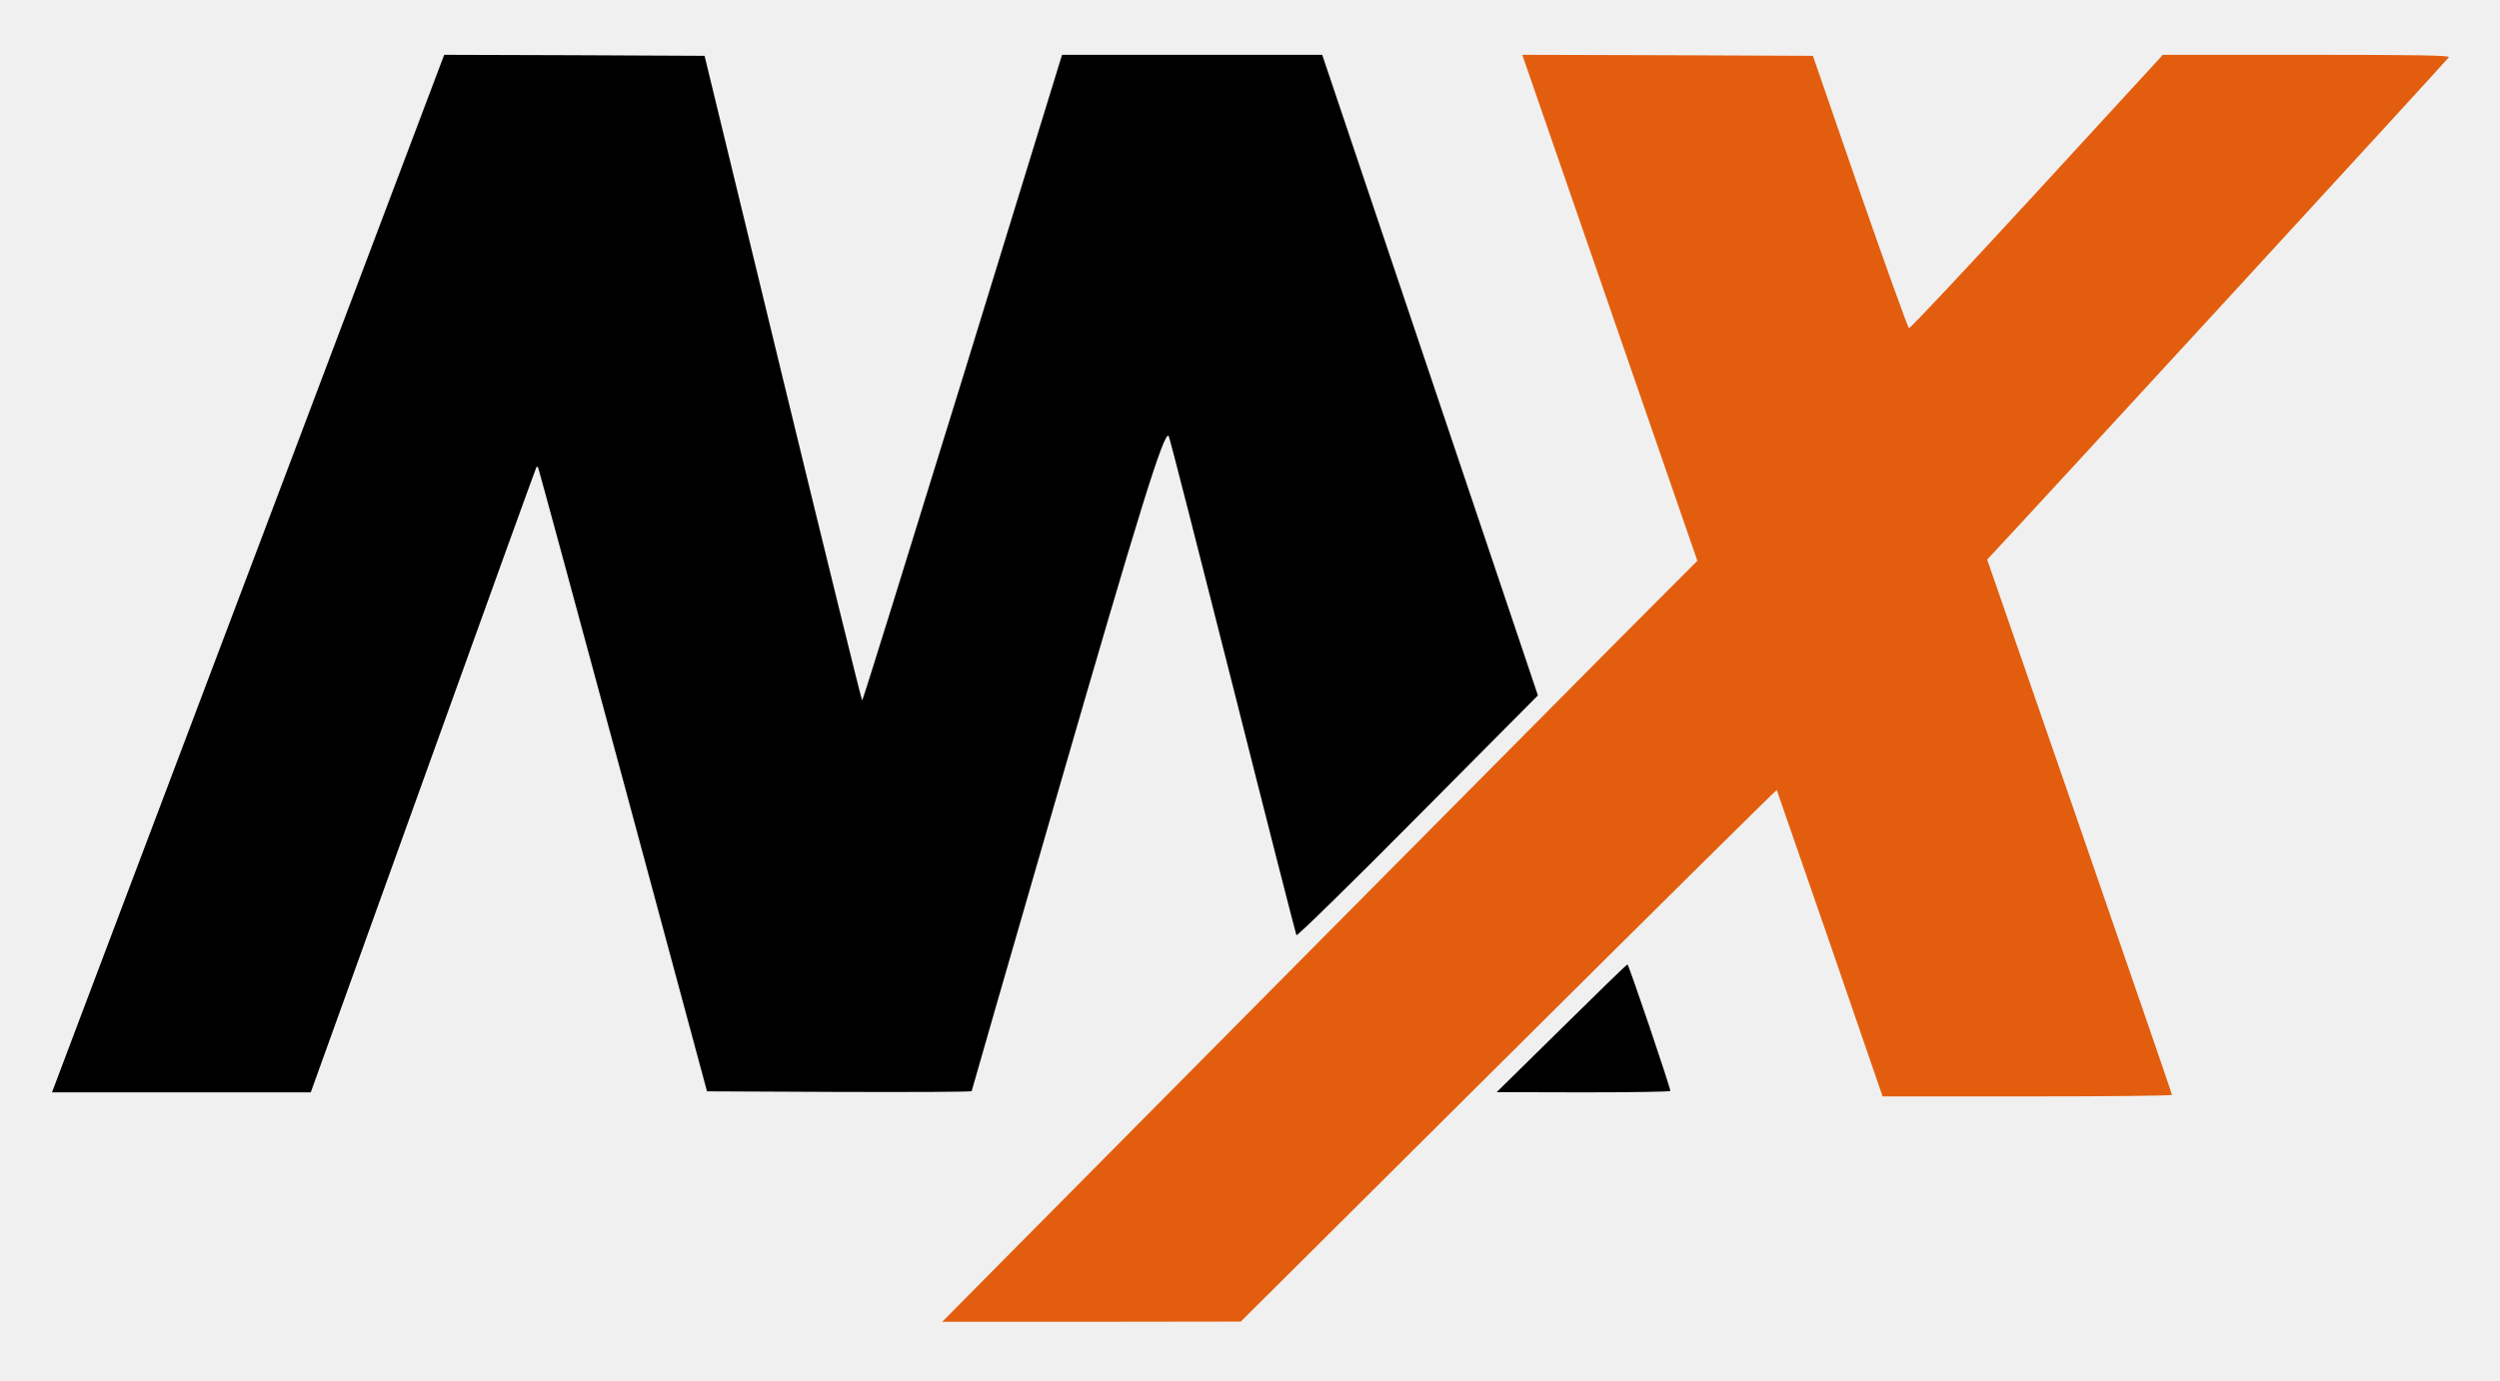
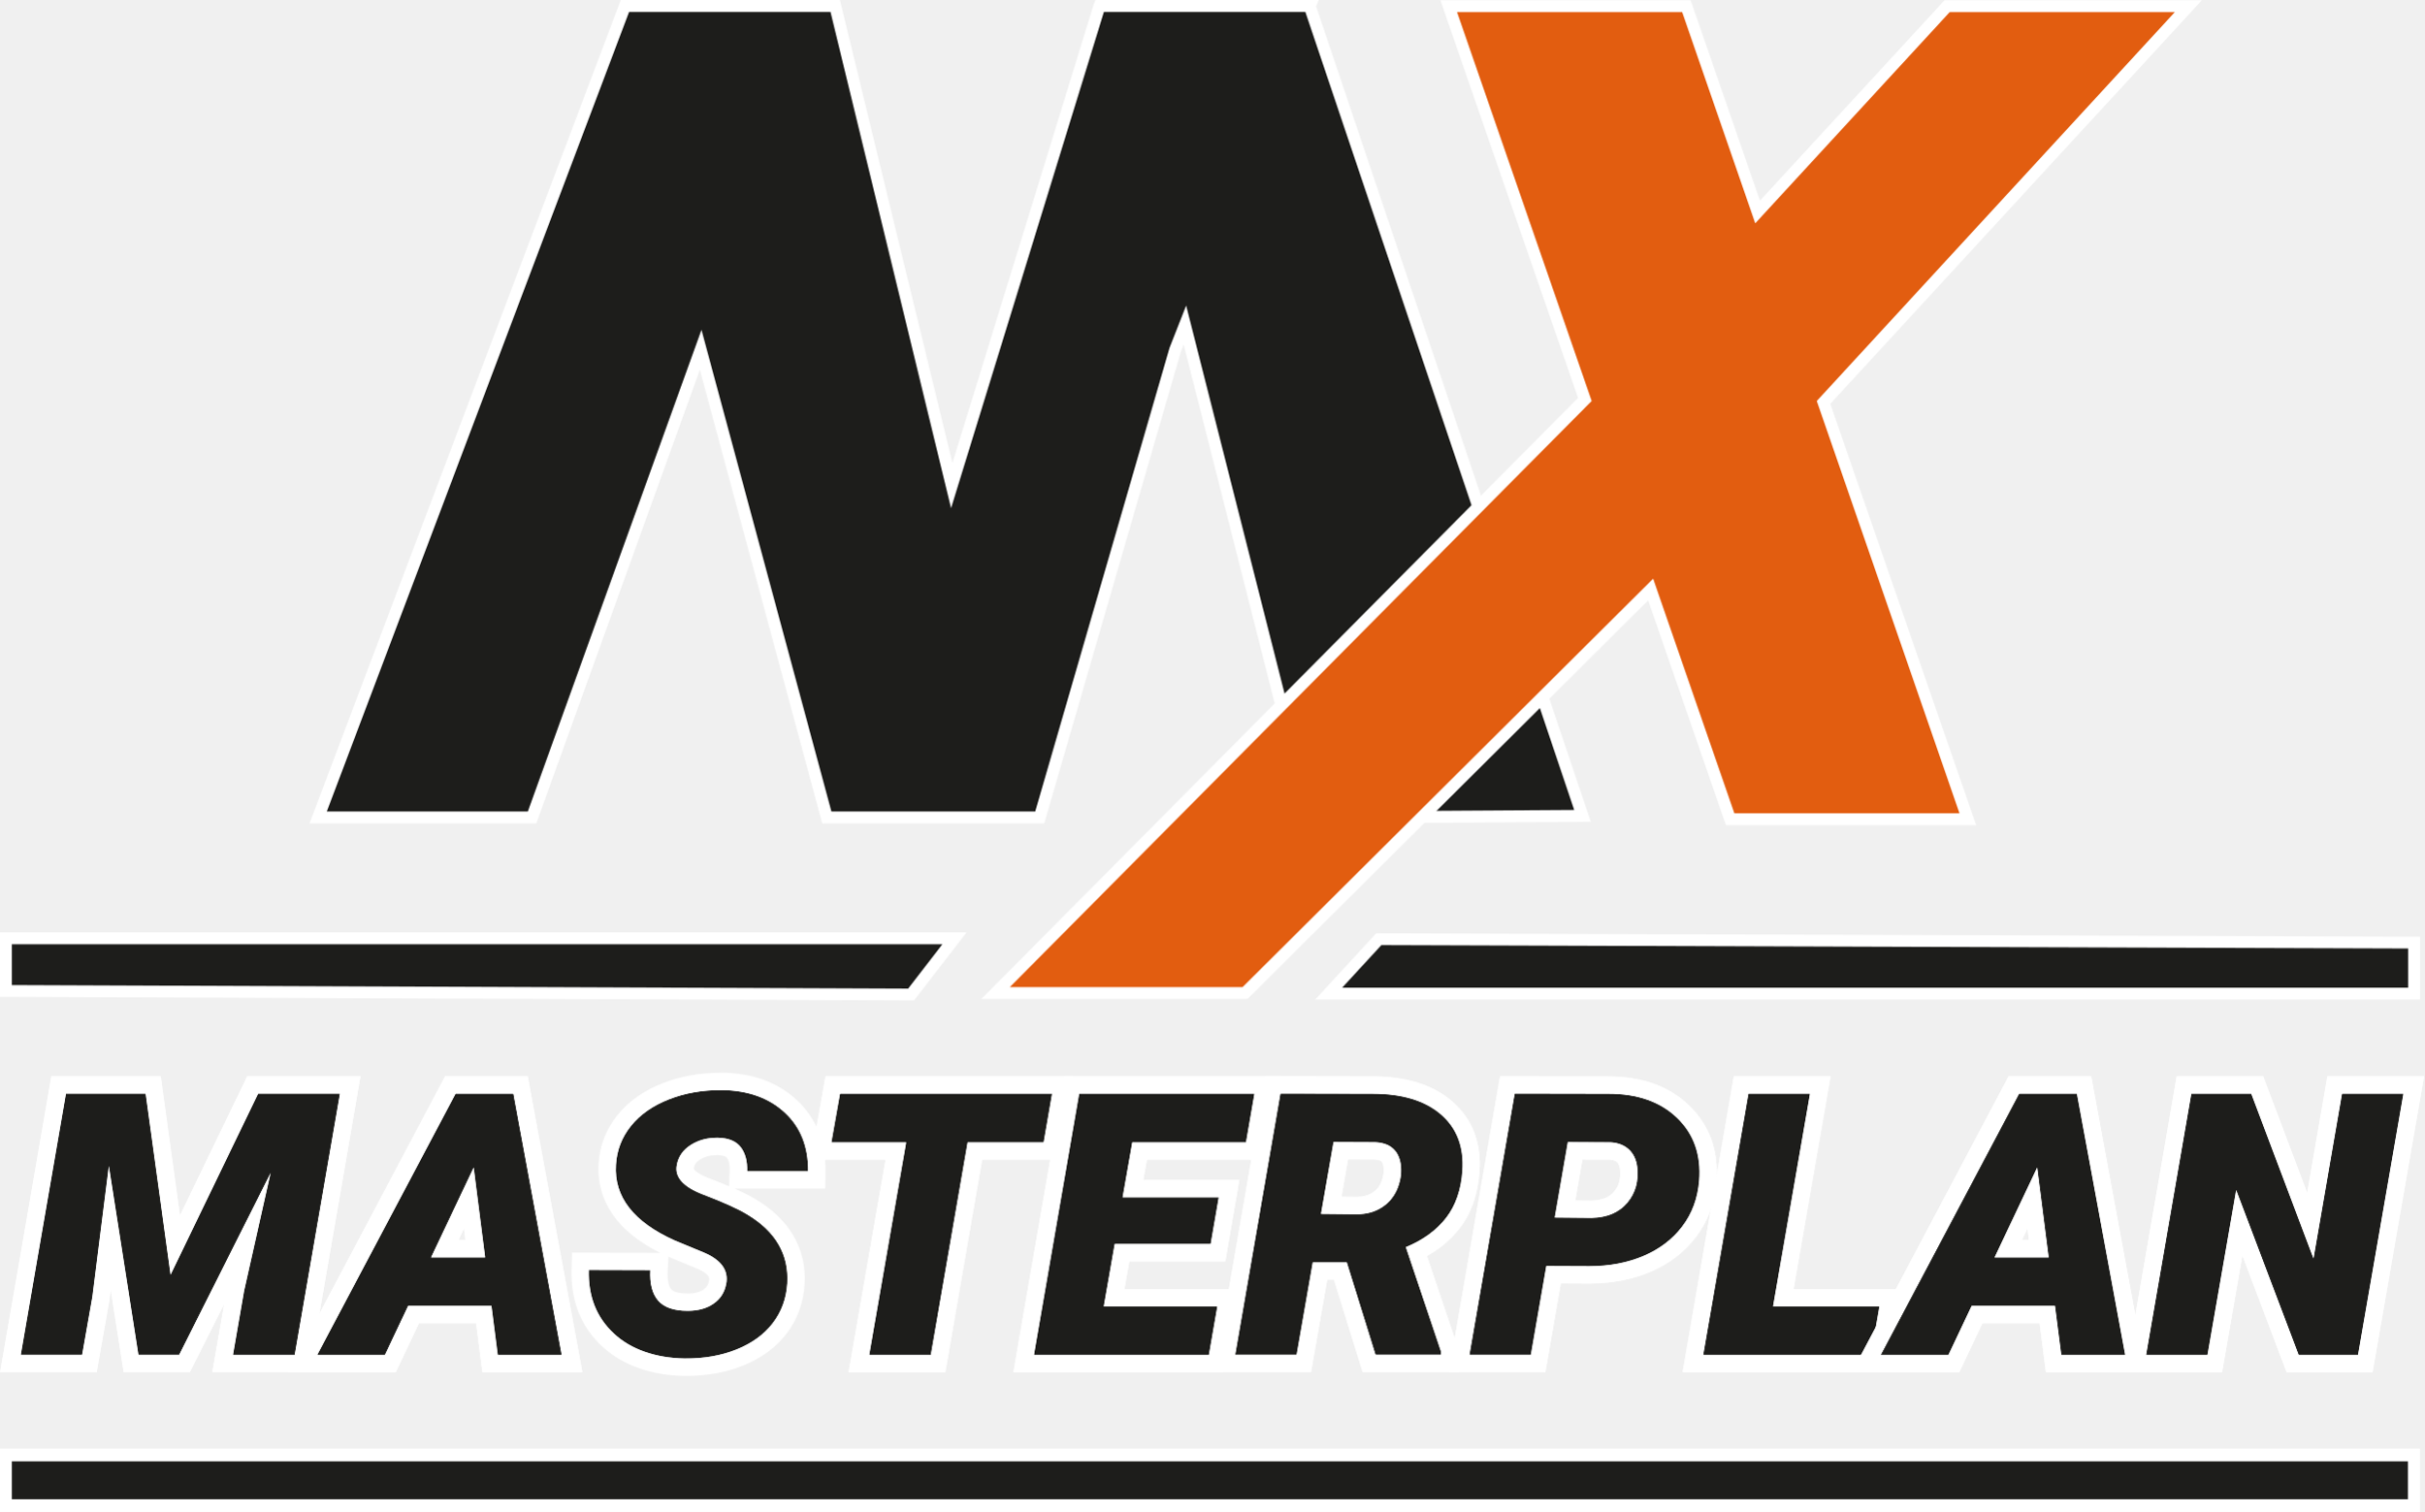
- <svg xmlns="http://www.w3.org/2000/svg" version="1.1" id="Laag_1" x="0px" y="0px" viewBox="0 0 1230.4 680" style="enable-background:new 0 0 1230.4 680;" xml:space="preserve">
-   <style type="text/css">
- 	.st0{fill:#E25E0E;}
- </style>
-   <g transform="translate(0,1055) scale(0.1,-0.1)">
-     <path d="M1374,8128C926,6944,492,5794,408,5573l-152-403h637h637l554,1538c304,845,555,1539,557,1541s5,2,8,0c2-3,190-695,418-1539   l414-1535l651-3c359-1,652,0,652,4c0,3,192,668,426,1477c403,1394,522,1776,544,1750c4-4,145-557,315-1228   c169-671,311-1225,314-1231s269,254,597,585l592,596l-531,1578l-531,1577h-640h-641l-489-1590c-270-875-492-1590-495-1590   s-179,715-391,1588l-385,1587l-641,3l-641,2L1374,8128z" />
-     <path class="st0" d="M7558,10098c35-101,229-662,431-1246l368-1064l-375-376c-325-327-2595-2616-3147-3174l-196-198h735l735,1   l1318,1311c725,721,1319,1309,1321,1307c1-2,119-343,262-756l259-753h713c391,0,712,3,712,8c0,4-205,599-455,1322l-455,1314l38,41   c91,95,2229,2421,2235,2433c7,9-136,12-700,12h-708l-620-675c-341-371-624-673-630-671c-5,1-114,304-242,672l-231,669l-716,3   l-715,2L7558,10098z" />
-     <path d="M7688,5485l-319-314l428-1c235,0,427,3,427,7c0,18-205,623-211,623C8009,5800,7863,5658,7688,5485z" />
+ <svg xmlns="http://www.w3.org/2000/svg" id="Laag_1" data-name="Laag 1" viewBox="0 0 558.95 348.77">
+   <defs>
+     <style>
+       .cls-1 {
+         fill: #fff;
+       }
+ 
+       .cls-2 {
+         fill: #e25d10;
+       }
+ 
+       .cls-3 {
+         fill: none;
+         stroke: #fff;
+         stroke-miterlimit: 10;
+         stroke-width: 2.76px;
+       }
+ 
+       .cls-4 {
+         fill: #1d1d1b;
+       }
+     </style>
+   </defs>
+   <polygon class="cls-4" points="364.91 188.21 302.01 1.43 302.03 1.38 253.54 1.38 253.47 1.56 219.46 112.02 192.59 1.38 144.1 1.38 73.36 188.57 122.68 188.57 161.56 80.68 190.65 188.57 239.75 188.57 270.99 80.68 273.23 74.98 302.03 188.6 364.91 188.21" />
+   <polygon class="cls-3" points="364.91 188.21 302.01 1.43 302.03 1.38 253.54 1.38 253.47 1.56 219.46 112.02 192.59 1.38 144.1 1.38 73.36 188.57 122.68 188.57 161.56 80.68 190.65 188.57 239.75 188.57 270.99 80.68 273.23 74.98 302.03 188.6 364.91 188.21" />
+   <polygon class="cls-2" points="230.65 228 365.46 92.14 334.07 1.42 388.87 1.42 405.29 48.9 448.98 1.42 504.6 1.42 420.49 92.82 453.76 188.98 398.96 188.98 380.63 136 288.16 228 230.65 228" />
+   <path class="cls-1" d="M507.71,.06h-59.33l-.81,.88-41.74,45.35L390.48,1.9l-.64-1.84h-57.69l1.25,3.62,30.48,88.1L230.91,225.79l-4.62,4.65h60.22s1.13,0,1.13,0l.8-.79,91.61-91.16,17.3,50.02,.64,1.84h57.69l-1.25-3.62-32.38-93.58L503.5,4.64,507.71,.06Zm-6.22,2.73l-82.56,89.71,32.91,95.12h-51.91l-18.73-54.13-94.69,94.22h-53.66S367.02,92.5,367.02,92.5L335.98,2.79h51.91l16.85,48.72L449.58,2.79h51.91Z" />
+   <rect class="cls-4" x="1.36" y="335.55" width="553.93" height="10.91" />
+   <path class="cls-1" d="M2.73,337.1H555.29v8.75H2.73v-8.75Zm552.64-2.92H0v14.59H558.02v-14.59h-2.66Z" />
+   <g>
+     <polygon class="cls-4" points="33.58 252.3 39.33 294.08 59.51 252.3 78.38 252.3 67.95 312.52 53.72 312.52 56.29 297.76 62.41 270.54 41.31 312.52 31.92 312.52 25.1 268.97 21.29 299.16 18.94 312.52 4.79 312.52 15.21 252.3 33.58 252.3" />
+     <path class="cls-1" d="M78.38,252.3l-10.42,60.23h-14.23l2.56-14.77,6.12-27.22-21.1,41.98h-9.39l-6.82-43.56-3.81,30.2-2.36,13.36H4.79l10.42-60.23h18.37l5.75,41.78,20.19-41.78h18.86m4.75-4h-26.12l-1.09,2.26-14.43,29.86-3.95-28.67-.48-3.45H11.84l-.57,3.32L.85,311.84l-.81,4.68H22.29l.58-3.31,2.36-13.36,.02-.1v-.1s.28-2.12,.28-2.12l2.44,15.6,.53,3.38h15.28l1.11-2.2,6.82-13.57-1.93,11.09-.81,4.68h22.35l.57-3.32,10.42-60.23,.81-4.68h0Z" />
+   </g>
+   <g>
+     <polygon class="cls-4" points="33.58 252.3 39.33 294.08 59.51 252.3 78.38 252.3 67.95 312.52 53.72 312.52 56.29 297.76 62.41 270.54 41.31 312.52 31.92 312.52 25.1 268.97 21.29 299.16 18.94 312.52 4.79 312.52 15.21 252.3 33.58 252.3" />
+     <path class="cls-1" d="M78.38,252.3l-10.42,60.23h-14.23l2.56-14.77,6.12-27.22-21.1,41.98h-9.39l-6.82-43.56-3.81,30.2-2.36,13.36H4.79l10.42-60.23h18.37l5.75,41.78,20.19-41.78h18.86m4.75-4h-26.12l-1.09,2.26-14.43,29.86-3.95-28.67-.48-3.45H11.84l-.57,3.32L.85,311.84l-.81,4.68H22.29l.58-3.31,2.36-13.36,.02-.1v-.1s.28-2.12,.28-2.12l2.44,15.6,.53,3.38h15.28l1.11-2.2,6.82-13.57-1.93,11.09-.81,4.68h22.35l.57-3.32,10.42-60.23,.81-4.68h0Z" />
+   </g>
+   <g>
+     <path class="cls-4" d="M99.39,290.07h12.49l-2.65-20.77-9.84,20.77Zm13.94,11.17h-19.23l-5.34,11.29h-15.6l31.89-60.23h13.32l11.13,60.23h-14.73l-1.45-11.29Z" />
+     <path class="cls-1" d="M118.38,252.3l11.13,60.23h-14.73l-1.45-11.29h-19.23l-5.34,11.29h-15.6l31.89-60.23h13.32m-18.99,37.77h12.49l-2.65-20.77-9.84,20.77m22.31-41.77h-19.06l-1.13,2.13-31.89,60.23-3.11,5.87h24.77l1.08-2.29,4.25-9h13.18l1,7.8,.45,3.49h23.05l-.87-4.73-11.13-60.23-.6-3.27h0Zm-15.99,37.77l1.28-2.7,.34,2.7h-1.63Z" />
+   </g>
+   <g>
+     <path class="cls-4" d="M99.39,290.07h12.49l-2.65-20.77-9.84,20.77Zm13.94,11.17h-19.23l-5.34,11.29h-15.6l31.89-60.23h13.32l11.13,60.23h-14.73l-1.45-11.29Z" />
+     <path class="cls-1" d="M118.38,252.3l11.13,60.23h-14.73l-1.45-11.29h-19.23l-5.34,11.29h-15.6l31.89-60.23h13.32m-18.99,37.77h12.49l-2.65-20.77-9.84,20.77m22.31-41.77h-19.06l-1.13,2.13-31.89,60.23-3.11,5.87h24.77l1.08-2.29,4.25-9h13.18l1,7.8,.45,3.49h23.05l-.87-4.73-11.13-60.23-.6-3.27h0Zm-15.99,37.77l1.28-2.7,.34,2.7h-1.63Z" />
+   </g>
+   <g>
+     <polygon class="cls-4" points="240.65 263.51 223.11 263.51 214.63 312.52 200.44 312.52 208.96 263.51 191.72 263.51 193.7 252.3 242.59 252.3 240.65 263.51" />
+     <path class="cls-1" d="M242.59,252.3l-1.94,11.21h-17.54l-8.48,49.02h-14.19l8.52-49.02h-17.25l1.99-11.21h48.89m4.75-4h-57l-.58,3.3-1.99,11.21-.83,4.7h17.26l-7.71,44.33-.81,4.69h22.31l.57-3.32,7.91-45.7h17.54l.57-3.32,1.94-11.21,.81-4.68h0Z" />
+   </g>
+   <g>
+     <polygon class="cls-4" points="240.65 263.51 223.11 263.51 214.63 312.52 200.44 312.52 208.96 263.51 191.72 263.51 193.7 252.3 242.59 252.3 240.65 263.51" />
+     <path class="cls-1" d="M242.59,252.3l-1.94,11.21h-17.54l-8.48,49.02h-14.19l8.52-49.02h-17.25l1.99-11.21h48.89m4.75-4h-57l-.58,3.3-1.99,11.21-.83,4.7h17.26l-7.71,44.33-.81,4.69h22.31l.57-3.32,7.91-45.7h17.54l.57-3.32,1.94-11.21,.81-4.68h0Z" />
+   </g>
+   <g>
+     <polygon class="cls-4" points="279.16 286.96 257.03 286.96 254.51 301.36 280.69 301.36 278.75 312.52 238.42 312.52 248.84 252.3 289.25 252.3 287.31 263.51 261.08 263.51 258.85 276.21 281.02 276.21 279.16 286.96" />
+     <path class="cls-1" d="M289.25,252.3l-1.94,11.21h-26.23l-2.23,12.7h22.17l-1.86,10.75h-22.13l-2.52,14.4h26.19l-1.94,11.17h-40.33l10.42-60.23h40.41m4.75-4h-48.53l-.57,3.32-10.42,60.23-.81,4.68h48.45l.58-3.31,1.94-11.17,.82-4.69h-26.18l1.12-6.4h22.14l.57-3.32,1.86-10.75,.81-4.68h-22.16l.83-4.7h26.23l.57-3.32,1.94-11.21,.81-4.68h0Z" />
+   </g>
+   <g>
+     <polygon class="cls-4" points="279.16 286.96 257.03 286.96 254.51 301.36 280.69 301.36 278.75 312.52 238.42 312.52 248.84 252.3 289.25 252.3 287.31 263.51 261.08 263.51 258.85 276.21 281.02 276.21 279.16 286.96" />
+     <path class="cls-1" d="M289.25,252.3l-1.94,11.21h-26.23l-2.23,12.7h22.17l-1.86,10.75h-22.13l-2.52,14.4h26.19l-1.94,11.17h-40.33l10.42-60.23h40.41m4.75-4h-48.53l-.57,3.32-10.42,60.23-.81,4.68h48.45l.58-3.31,1.94-11.17,.82-4.69h-26.18l1.12-6.4h22.14l.57-3.32,1.86-10.75,.81-4.68h-22.16l.83-4.7h26.23l.57-3.32,1.94-11.21,.81-4.68h0Z" />
+   </g>
+   <g>
+     <polygon class="cls-4" points="408.84 301.36 433.37 301.36 431.43 312.53 392.75 312.53 403.17 252.3 417.36 252.3 408.84 301.36" />
+     <path class="cls-1" d="M417.36,252.3l-8.52,49.06h24.53l-1.94,11.17h-38.68l10.42-60.23h14.19m4.75-4h-22.31l-.57,3.32-10.42,60.23-.81,4.68h46.79l.58-3.31,1.94-11.17,.81-4.69h-24.53l7.71-44.37,.81-4.68h0Z" />
+   </g>
+   <g>
+     <polygon class="cls-4" points="408.84 301.36 433.37 301.36 431.43 312.53 392.75 312.53 403.17 252.3 417.36 252.3 408.84 301.36" />
+     <path class="cls-1" d="M417.36,252.3l-8.52,49.06h24.53l-1.94,11.17h-38.68l10.42-60.23h14.19m4.75-4h-22.31l-.57,3.32-10.42,60.23-.81,4.68h46.79l.58-3.31,1.94-11.17,.81-4.69h-24.53l7.71-44.37,.81-4.68h0Z" />
+   </g>
+   <g>
+     <path class="cls-4" d="M459.93,290.07h12.49l-2.65-20.77-9.84,20.77Zm13.94,11.17h-19.23l-5.34,11.29h-15.6l31.89-60.23h13.32l11.13,60.23h-14.73l-1.45-11.29Z" />
+     <path class="cls-1" d="M478.91,252.3l11.13,60.23h-14.73l-1.45-11.29h-19.23l-5.34,11.29h-15.6l31.89-60.23h13.32m-18.99,37.77h12.49l-2.65-20.77-9.84,20.77m22.31-41.77h-19.06l-1.13,2.13-31.89,60.23-3.11,5.87h24.77l1.08-2.29,4.25-9h13.18l1,7.8,.45,3.49h23.05l-.87-4.73-11.13-60.23-.6-3.27h0Zm-15.99,37.77l1.28-2.71,.35,2.71h-1.63Z" />
+   </g>
+   <g>
+     <path class="cls-4" d="M459.93,290.07h12.49l-2.65-20.77-9.84,20.77Zm13.94,11.17h-19.23l-5.34,11.29h-15.6l31.89-60.23h13.32l11.13,60.23h-14.73l-1.45-11.29Z" />
+     <path class="cls-1" d="M478.91,252.3l11.13,60.23h-14.73l-1.45-11.29h-19.23l-5.34,11.29h-15.6l31.89-60.23h13.32m-18.99,37.77h12.49l-2.65-20.77-9.84,20.77m22.31-41.77h-19.06l-1.13,2.13-31.89,60.23-3.11,5.87h24.77l1.08-2.29,4.25-9h13.18l1,7.8,.45,3.49h23.05l-.87-4.73-11.13-60.23-.6-3.27h0Zm-15.99,37.77l1.28-2.71,.35,2.71h-1.63Z" />
+   </g>
+   <g>
+     <polygon class="cls-4" points="543.73 312.53 530.04 312.53 515.64 274.51 509.03 312.53 494.88 312.53 505.3 252.3 519.12 252.3 533.47 290.31 540.05 252.3 554.2 252.3 543.73 312.53" />
+     <path class="cls-1" d="M554.2,252.3l-10.47,60.23h-13.69l-14.4-38.02-6.62,38.02h-14.15l10.42-60.23h13.82l14.35,38.01,6.58-38.01h14.15m4.75-4h-22.27l-.57,3.32-4.08,23.56-9.17-24.29-.98-2.59h-19.95l-.57,3.32-10.42,60.23-.81,4.68h22.26l.58-3.31,4.11-23.62,9.22,24.35,.98,2.58h19.82l.58-3.32,10.47-60.23,.81-4.68h0Z" />
+   </g>
+   <g>
+     <polygon class="cls-4" points="543.73 312.53 530.04 312.53 515.64 274.51 509.03 312.53 494.88 312.53 505.3 252.3 519.12 252.3 533.47 290.31 540.05 252.3 554.2 252.3 543.73 312.53" />
+     <path class="cls-1" d="M554.2,252.3l-10.47,60.23h-13.69l-14.4-38.02-6.62,38.02h-14.15l10.42-60.23h13.82l14.35,38.01,6.58-38.01h14.15m4.75-4h-22.27l-.57,3.32-4.08,23.56-9.17-24.29-.98-2.59h-19.95l-.57,3.32-10.42,60.23-.81,4.68h22.26l.58-3.31,4.11-23.62,9.22,24.35,.98,2.58h19.82l.58-3.32,10.47-60.23,.81-4.68h0Z" />
+   </g>
+   <polygon class="cls-4" points="1.36 228.6 1.36 216.46 220.08 216.46 210.07 229.42 1.36 228.6" />
+   <path class="cls-1" d="M2.73,227.24v-9.42H217.3l-7.89,10.23-206.68-.81Zm214.57-12.15H0v14.87H2.72s206.68,.82,206.68,.82h1.35s.83-1.06,.83-1.06l7.89-10.23,3.39-4.4h-5.55Z" />
+   <polygon class="cls-4" points="306.38 229.21 317.93 216.66 556.66 217.44 556.66 229.21 306.38 229.21" />
+   <path class="cls-1" d="M317.34,215.29l-.81,.88-9.04,9.82-4.21,4.58h254.76v-14.49h-2.72s-236.76-.78-236.76-.78h-1.2Zm1.19,2.73l236.76,.78v9.05h-245.81l9.04-9.82Z" />
+   <g>
+     <g>
+       <path class="cls-4" d="M167.44,296.21c.61-3.11-1.08-5.53-5.05-7.24l-6.79-2.81c-9.51-4.27-14.04-10.09-13.57-17.45,.19-3.37,1.35-6.36,3.47-9,2.12-2.63,5.06-4.68,8.81-6.14,3.75-1.46,7.85-2.17,12.29-2.11,5.96,.11,10.75,1.85,14.37,5.21,3.63,3.37,5.41,7.87,5.36,13.53h-14.06c.08-2.32-.41-4.17-1.47-5.56-1.06-1.39-2.81-2.12-5.23-2.17-2.37-.05-4.47,.5-6.29,1.65-1.82,1.16-2.9,2.72-3.23,4.68-.53,2.76,1.52,5.02,6.14,6.78,4.62,1.76,7.98,3.28,10.07,4.55,6.59,3.94,9.68,9.26,9.26,15.96-.22,3.48-1.34,6.52-3.35,9.14-2.01,2.62-4.81,4.65-8.38,6.08-3.57,1.43-7.58,2.12-12.02,2.07-3.25-.06-6.27-.56-9.06-1.53-2.79-.97-5.17-2.37-7.16-4.22-4.03-3.72-5.96-8.62-5.79-14.68l14.19,.04c-.17,3.09,.43,5.43,1.78,7.01,1.35,1.58,3.63,2.38,6.83,2.38,2.37,0,4.35-.54,5.93-1.63,1.59-1.09,2.56-2.6,2.92-4.53" />
+       <path class="cls-1" d="M158.29,315.37c-.17,0-.34,0-.52,0-3.46-.06-6.72-.61-9.69-1.64-3.04-1.06-5.69-2.62-7.86-4.65-4.44-4.11-6.61-9.56-6.43-16.2l.05-1.95,18.24,.05-.11,2.1c-.14,2.55,.3,4.43,1.3,5.61,.95,1.11,2.73,1.67,5.3,1.67,1.95,0,3.56-.43,4.8-1.28,1.14-.78,1.82-1.85,2.08-3.25v-.02c.18-.92,.61-3.09-3.87-5.02l-6.76-2.8c-10.36-4.65-15.32-11.18-14.8-19.43,.21-3.76,1.53-7.17,3.91-10.12,2.34-2.9,5.58-5.17,9.64-6.75,3.97-1.55,8.36-2.3,13.04-2.25,6.45,.12,11.73,2.05,15.71,5.75,4.04,3.75,6.06,8.8,6,15.01l-.02,1.98h-18.12l.07-2.07c.07-1.83-.29-3.27-1.06-4.28-.68-.89-1.89-1.35-3.69-1.39-1.98-.05-3.68,.39-5.17,1.34-1.35,.86-2.09,1.91-2.32,3.32-.32,1.7,1.32,3.22,4.88,4.58,4.77,1.82,8.16,3.36,10.39,4.71,7.24,4.33,10.69,10.32,10.23,17.8-.24,3.86-1.51,7.31-3.76,10.24-2.23,2.9-5.33,5.16-9.22,6.72-3.66,1.47-7.79,2.21-12.27,2.21Zm-20.47-20.43c.26,4.59,1.95,8.27,5.12,11.21,1.77,1.65,3.94,2.93,6.45,3.8,2.57,.89,5.41,1.37,8.44,1.42,4.15,.05,7.93-.6,11.24-1.92,3.22-1.29,5.75-3.12,7.54-5.44,1.78-2.32,2.74-4.96,2.94-8.05,.37-5.94-2.35-10.56-8.3-14.12-2-1.21-5.28-2.69-9.76-4.4-7.02-2.68-7.9-6.39-7.39-9.03,.42-2.49,1.81-4.52,4.11-5.99,2.16-1.37,4.64-2.02,7.41-1.97,3.05,.07,5.33,1.07,6.78,2.96,.99,1.3,1.6,2.9,1.81,4.78h10.07c-.33-4.16-1.86-7.47-4.65-10.06-3.28-3.05-7.55-4.58-13.05-4.68-4.15-.05-8.03,.61-11.52,1.97-3.4,1.32-6.09,3.19-7.98,5.53-1.87,2.32-2.87,4.89-3.03,7.85-.42,6.51,3.64,11.58,12.39,15.52l6.73,2.79c6.17,2.66,6.8,6.61,6.24,9.46-.46,2.46-1.72,4.41-3.75,5.8-1.92,1.32-4.29,1.99-7.07,1.99-3.8,0-6.61-1.04-8.35-3.08-1.35-1.58-2.1-3.7-2.25-6.32l-10.17-.03Z" />
+     </g>
+     <g>
+       <path class="cls-4" d="M167.44,296.21c.61-3.11-1.08-5.53-5.05-7.24l-6.79-2.81c-9.51-4.27-14.04-10.09-13.57-17.45,.19-3.37,1.35-6.36,3.47-9,2.12-2.63,5.06-4.68,8.81-6.14,3.75-1.46,7.85-2.17,12.29-2.11,5.96,.11,10.75,1.85,14.37,5.21,3.63,3.37,5.41,7.87,5.36,13.53h-14.06c.08-2.32-.41-4.17-1.47-5.56-1.06-1.39-2.81-2.12-5.23-2.17-2.37-.05-4.47,.5-6.29,1.65-1.82,1.16-2.9,2.72-3.23,4.68-.53,2.76,1.52,5.02,6.14,6.78,4.62,1.76,7.98,3.28,10.07,4.55,6.59,3.94,9.68,9.26,9.26,15.96-.22,3.48-1.34,6.52-3.35,9.14-2.01,2.62-4.81,4.65-8.38,6.08-3.57,1.43-7.58,2.12-12.02,2.07-3.25-.06-6.27-.56-9.06-1.53-2.79-.97-5.17-2.37-7.16-4.22-4.03-3.72-5.96-8.62-5.79-14.68l14.19,.04c-.17,3.09,.43,5.43,1.78,7.01,1.35,1.58,3.63,2.38,6.83,2.38,2.37,0,4.35-.54,5.93-1.63,1.59-1.09,2.56-2.6,2.92-4.53Z" />
+       <path class="cls-1" d="M166.12,251.45c.16,0,.33,0,.49,0,5.96,.11,10.75,1.85,14.37,5.21,3.63,3.37,5.41,7.87,5.36,13.53h-14.06c.08-2.32-.41-4.17-1.47-5.56-1.06-1.39-2.81-2.12-5.23-2.17-.1,0-.21,0-.31,0-2.25,0-4.24,.55-5.98,1.66-1.82,1.16-2.9,2.72-3.23,4.68-.52,2.76,1.52,5.02,6.14,6.78,4.62,1.76,7.98,3.28,10.07,4.55,6.59,3.94,9.68,9.26,9.27,15.96-.22,3.48-1.34,6.52-3.35,9.14-2.01,2.62-4.81,4.65-8.38,6.08-3.44,1.38-7.27,2.07-11.52,2.07-.17,0-.33,0-.5,0-3.25-.06-6.27-.56-9.06-1.53-2.79-.97-5.17-2.37-7.16-4.22-4.03-3.72-5.96-8.62-5.79-14.68l14.19,.04c-.17,3.09,.43,5.43,1.78,7.01,1.35,1.58,3.63,2.38,6.83,2.38,2.37,0,4.35-.54,5.94-1.63,1.59-1.09,2.56-2.6,2.92-4.53,.61-3.11-1.08-5.53-5.05-7.24l-6.79-2.81c-9.51-4.27-14.04-10.09-13.57-17.45,.19-3.37,1.35-6.36,3.47-9,2.12-2.63,5.06-4.68,8.81-6.14,3.61-1.41,7.54-2.11,11.79-2.11m0-4h0c-4.73,0-9.19,.8-13.25,2.39-4.39,1.71-7.91,4.18-10.47,7.36-2.65,3.29-4.12,7.09-4.35,11.28-.38,6,1.83,14.34,14.2,20.51h-2.25s-14.19-.05-14.19-.05h-3.9s-.11,3.89-.11,3.89c-.2,7.24,2.18,13.21,7.07,17.73,2.37,2.21,5.25,3.91,8.56,5.06,3.17,1.1,6.64,1.69,10.3,1.75,.2,0,.39,0,.57,0,4.73,0,9.11-.79,13.01-2.36,4.23-1.7,7.61-4.17,10.06-7.36,2.5-3.26,3.9-7.07,4.17-11.33,.5-8.17-3.37-14.96-11.2-19.65-1.27-.77-2.9-1.6-4.92-2.5h20.9l.04-3.96c.07-6.8-2.17-12.35-6.64-16.5-4.35-4.04-10.08-6.15-17.02-6.28-.2,0-.38,0-.56,0h0Zm-6.14,22.15s0-.03,.01-.07v-.04s.01-.04,.01-.04c.1-.58,.35-1.28,1.43-1.97,1.09-.69,2.35-1.03,3.83-1.03h.22c.51,.01,1.76,.1,2.14,.6,.48,.63,.7,1.64,.65,2.99l-.13,3.6c-1.35-.58-2.85-1.18-4.52-1.81-3.08-1.17-3.61-2.15-3.65-2.23h0Zm-1.4,28.77c-1.88,0-3.25-.35-3.78-.97-.64-.75-.93-2.24-.83-4.2l.18-3.31,6.68,2.77c2.97,1.29,2.78,2.26,2.68,2.79-.17,.92-.55,1.51-1.26,2-.91,.63-2.11,.93-3.67,.93h0Z" />
+     </g>
+     <g>
+       <path class="cls-4" d="M304.61,280.03l8.27,.08c2.26,0,4.23-.55,5.89-1.66,1.67-1.11,2.86-2.62,3.58-4.54,.72-1.92,.92-3.78,.62-5.58-.55-3.07-2.51-4.69-5.87-4.85l-9.6-.04-2.9,16.59Zm5.96,11.17h-7.86l-3.72,21.3h-14.15l10.42-60.23,21.26,.04c6.81,0,12.06,1.59,15.74,4.77,3.68,3.18,5.33,7.53,4.94,13.04-.3,4.35-1.56,7.96-3.76,10.81-2.21,2.85-5.3,5.1-9.27,6.75l8.11,24.11v.7h-15.1l-6.62-21.3Z" />
+       <path class="cls-1" d="M295.26,252.28l21.26,.04c6.81,0,12.06,1.59,15.74,4.77s5.33,7.53,4.94,13.04c-.3,4.35-1.56,7.96-3.76,10.81-2.21,2.85-5.29,5.1-9.27,6.75l8.11,24.11v.7h-15.1l-6.62-21.3h-7.86l-3.72,21.3h-14.15l10.42-60.23m17.62,27.84c2.26,0,4.23-.55,5.89-1.66,1.67-1.11,2.86-2.62,3.58-4.54,.72-1.92,.92-3.78,.62-5.58-.55-3.07-2.51-4.69-5.87-4.85l-9.6-.04-2.9,16.59,8.27,.08m-20.99-31.85l-.58,3.32-10.42,60.23-.81,4.68h22.26l.58-3.31,3.14-17.99h1.55l5.74,18.49,.87,2.81h22.04v-5.36l-.21-.62-6.99-20.78c3.05-1.71,5.57-3.84,7.52-6.36,2.69-3.48,4.23-7.84,4.59-12.98,.48-6.81-1.65-12.31-6.32-16.34-4.41-3.81-10.59-5.74-18.35-5.74l-21.25-.04h-3.37Zm17.47,27.8l1.5-8.62,6.12,.03c1.79,.1,1.89,.69,2.05,1.56,.18,1.06,.04,2.21-.43,3.47-.42,1.13-1.07,1.96-2.04,2.6-1,.67-2.2,.99-3.67,.99l-3.54-.03h0Z" />
+     </g>
+     <g>
+       <path class="cls-4" d="M304.61,280.03l8.27,.08c2.26,0,4.23-.55,5.89-1.66,1.67-1.11,2.86-2.62,3.58-4.54,.72-1.92,.92-3.78,.62-5.58-.55-3.07-2.51-4.69-5.87-4.85l-9.6-.04-2.9,16.59Zm5.96,11.17h-7.86l-3.72,21.3h-14.15l10.42-60.23,21.26,.04c6.81,0,12.06,1.59,15.74,4.77,3.68,3.18,5.33,7.53,4.94,13.04-.3,4.35-1.56,7.96-3.76,10.81-2.21,2.85-5.3,5.1-9.27,6.75l8.11,24.11v.7h-15.1l-6.62-21.3Z" />
+       <path class="cls-1" d="M295.26,252.28l21.26,.04c6.81,0,12.06,1.59,15.74,4.77s5.33,7.53,4.94,13.04c-.3,4.35-1.56,7.96-3.76,10.81-2.21,2.85-5.29,5.1-9.27,6.75l8.11,24.11v.7h-15.1l-6.62-21.3h-7.86l-3.72,21.3h-14.15l10.42-60.23m17.62,27.84c2.26,0,4.23-.55,5.89-1.66,1.67-1.11,2.86-2.62,3.58-4.54,.72-1.92,.92-3.78,.62-5.58-.55-3.07-2.51-4.69-5.87-4.85l-9.6-.04-2.9,16.59,8.27,.08m-20.99-31.85l-.58,3.32-10.42,60.23-.81,4.68h22.26l.58-3.31,3.14-17.99h1.55l5.74,18.49,.87,2.81h22.04v-5.36l-.21-.62-6.99-20.78c3.05-1.71,5.57-3.84,7.52-6.36,2.69-3.48,4.23-7.84,4.59-12.98,.48-6.81-1.65-12.31-6.32-16.34-4.41-3.81-10.59-5.74-18.35-5.74l-21.25-.04h-3.37Zm17.47,27.8l1.5-8.62,6.12,.03c1.79,.1,1.89,.69,2.05,1.56,.18,1.06,.04,2.21-.43,3.47-.42,1.13-1.07,1.96-2.04,2.6-1,.67-2.2,.99-3.67,.99l-3.54-.03h0Z" />
+     </g>
+     <g>
+       <path class="cls-4" d="M358.51,280.86l8.52,.08c3.58-.08,6.33-1.25,8.23-3.5,1.9-2.25,2.66-5.02,2.28-8.31-.22-1.69-.86-3.02-1.92-4-1.06-.98-2.46-1.53-4.2-1.64l-9.89-.04-3.02,17.41Zm-1.94,11.17l-3.56,20.48h-14.15l10.42-60.23,21.63,.04c6.7,0,11.97,1.86,15.82,5.58,3.85,3.72,5.54,8.54,5.07,14.46-.33,4.05-1.63,7.56-3.89,10.54-2.26,2.97-5.25,5.25-8.96,6.82-3.71,1.57-7.87,2.36-12.47,2.36l-9.93-.04Z" />
+       <path class="cls-1" d="M349.28,252.28l21.63,.04c6.7,0,11.97,1.86,15.82,5.58,3.85,3.72,5.54,8.54,5.07,14.46-.33,4.05-1.63,7.56-3.89,10.54-2.26,2.97-5.25,5.25-8.96,6.82-3.71,1.57-7.87,2.36-12.47,2.36l-9.93-.04-3.56,20.48h-14.15l10.42-60.23m17.75,28.67c3.58-.08,6.33-1.25,8.23-3.5,1.9-2.25,2.66-5.02,2.28-8.31-.22-1.69-.86-3.02-1.92-4-1.06-.98-2.46-1.53-4.2-1.64l-9.89-.04-3.02,17.41,8.52,.08m-21.11-32.67l-.58,3.32-10.42,60.23-.81,4.68h22.26l.58-3.32,2.98-17.15,6.55,.03c5.14,0,9.86-.9,14.05-2.67,4.34-1.84,7.9-4.56,10.58-8.08,2.72-3.58,4.3-7.83,4.69-12.63,.57-7.15-1.54-13.09-6.27-17.67-4.6-4.45-10.86-6.7-18.6-6.7l-21.63-.04h-3.37Zm17.34,28.63l1.64-9.44,6.37,.03c1.11,.09,1.5,.45,1.63,.58,.23,.21,.54,.6,.67,1.56,.25,2.18-.18,3.84-1.36,5.23-.72,.86-2.05,2-5.21,2.09l-3.74-.04h0Z" />
+     </g>
+     <g>
+       <path class="cls-4" d="M358.51,280.86l8.52,.08c3.58-.08,6.33-1.25,8.23-3.5,1.9-2.25,2.66-5.02,2.28-8.31-.22-1.69-.86-3.02-1.92-4-1.06-.98-2.46-1.53-4.2-1.64l-9.89-.04-3.02,17.41Zm-1.94,11.17l-3.56,20.48h-14.15l10.42-60.23,21.63,.04c6.7,0,11.97,1.86,15.82,5.58,3.85,3.72,5.54,8.54,5.07,14.46-.33,4.05-1.63,7.56-3.89,10.54-2.26,2.97-5.25,5.25-8.96,6.82-3.71,1.57-7.87,2.36-12.47,2.36l-9.93-.04Z" />
+       <path class="cls-1" d="M349.28,252.28l21.63,.04c6.7,0,11.97,1.86,15.82,5.58,3.85,3.72,5.54,8.54,5.07,14.46-.33,4.05-1.63,7.56-3.89,10.54-2.26,2.97-5.25,5.25-8.96,6.82-3.71,1.57-7.87,2.36-12.47,2.36l-9.93-.04-3.56,20.48h-14.15l10.42-60.23m17.75,28.67c3.58-.08,6.33-1.25,8.23-3.5,1.9-2.25,2.66-5.02,2.28-8.31-.22-1.69-.86-3.02-1.92-4-1.06-.98-2.46-1.53-4.2-1.64l-9.89-.04-3.02,17.41,8.52,.08m-21.11-32.67l-.58,3.32-10.42,60.23-.81,4.68h22.26l.58-3.32,2.98-17.15,6.55,.03c5.14,0,9.86-.9,14.05-2.67,4.34-1.84,7.9-4.56,10.58-8.08,2.72-3.58,4.3-7.83,4.69-12.63,.57-7.15-1.54-13.09-6.27-17.67-4.6-4.45-10.86-6.7-18.6-6.7l-21.63-.04h-3.37Zm17.34,28.63l1.64-9.44,6.37,.03c1.11,.09,1.5,.45,1.63,.58,.23,.21,.54,.6,.67,1.56,.25,2.18-.18,3.84-1.36,5.23-.72,.86-2.05,2-5.21,2.09l-3.74-.04h0Z" />
+     </g>
  </g>
</svg>
